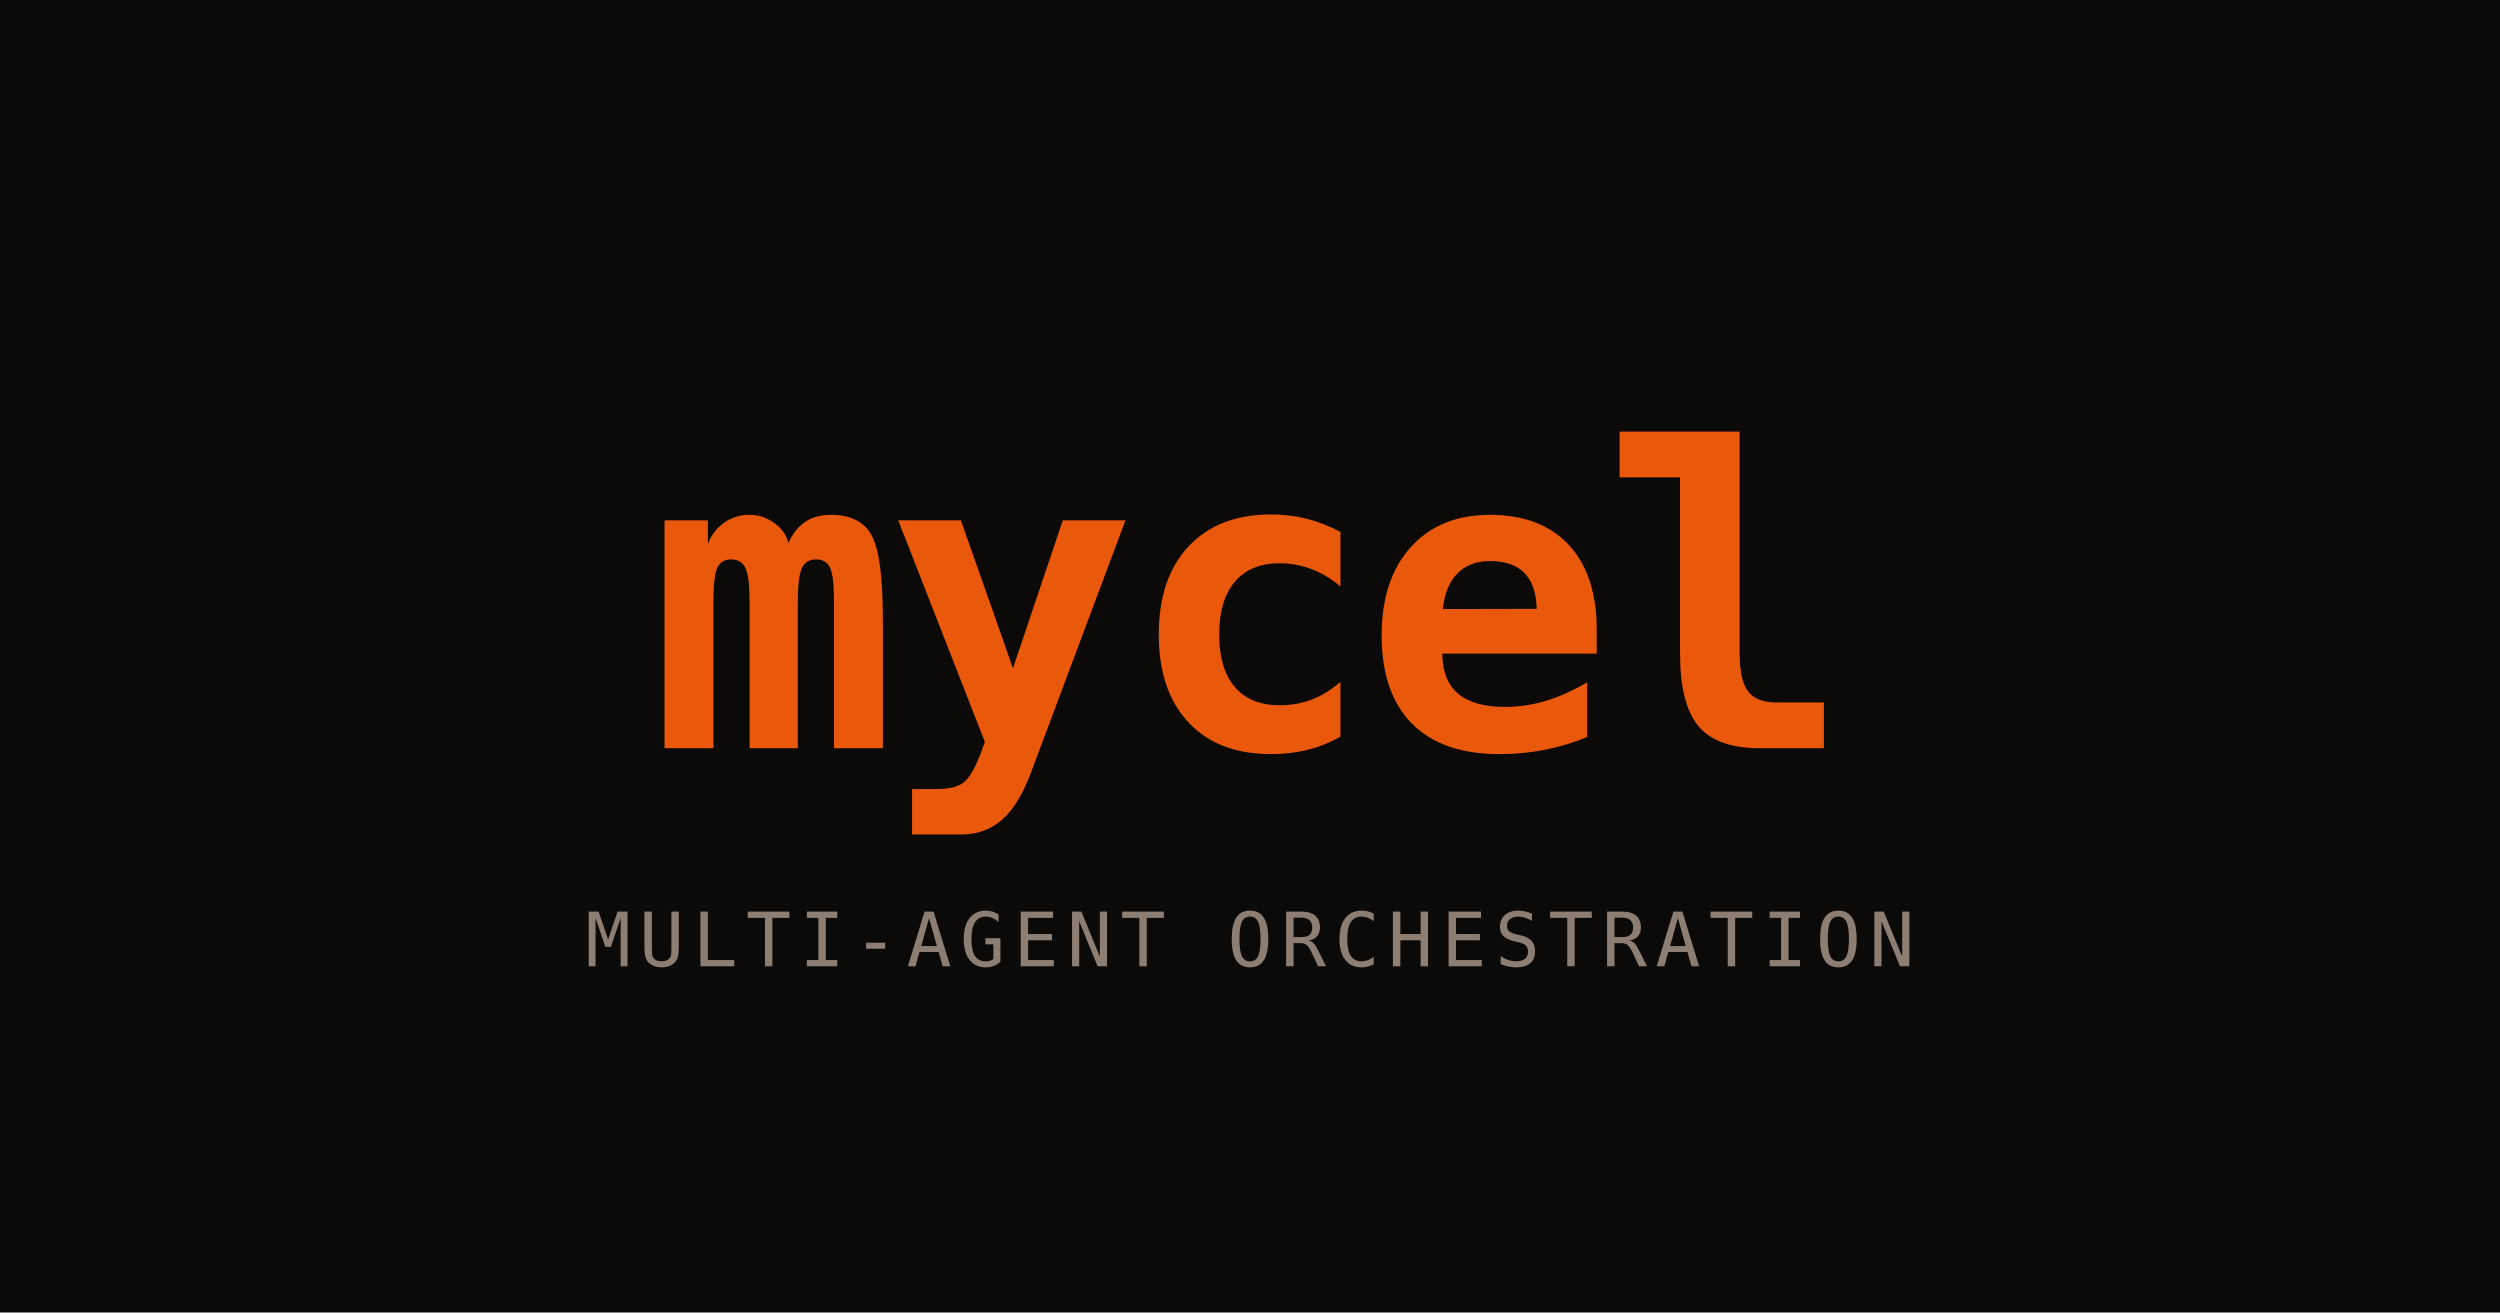
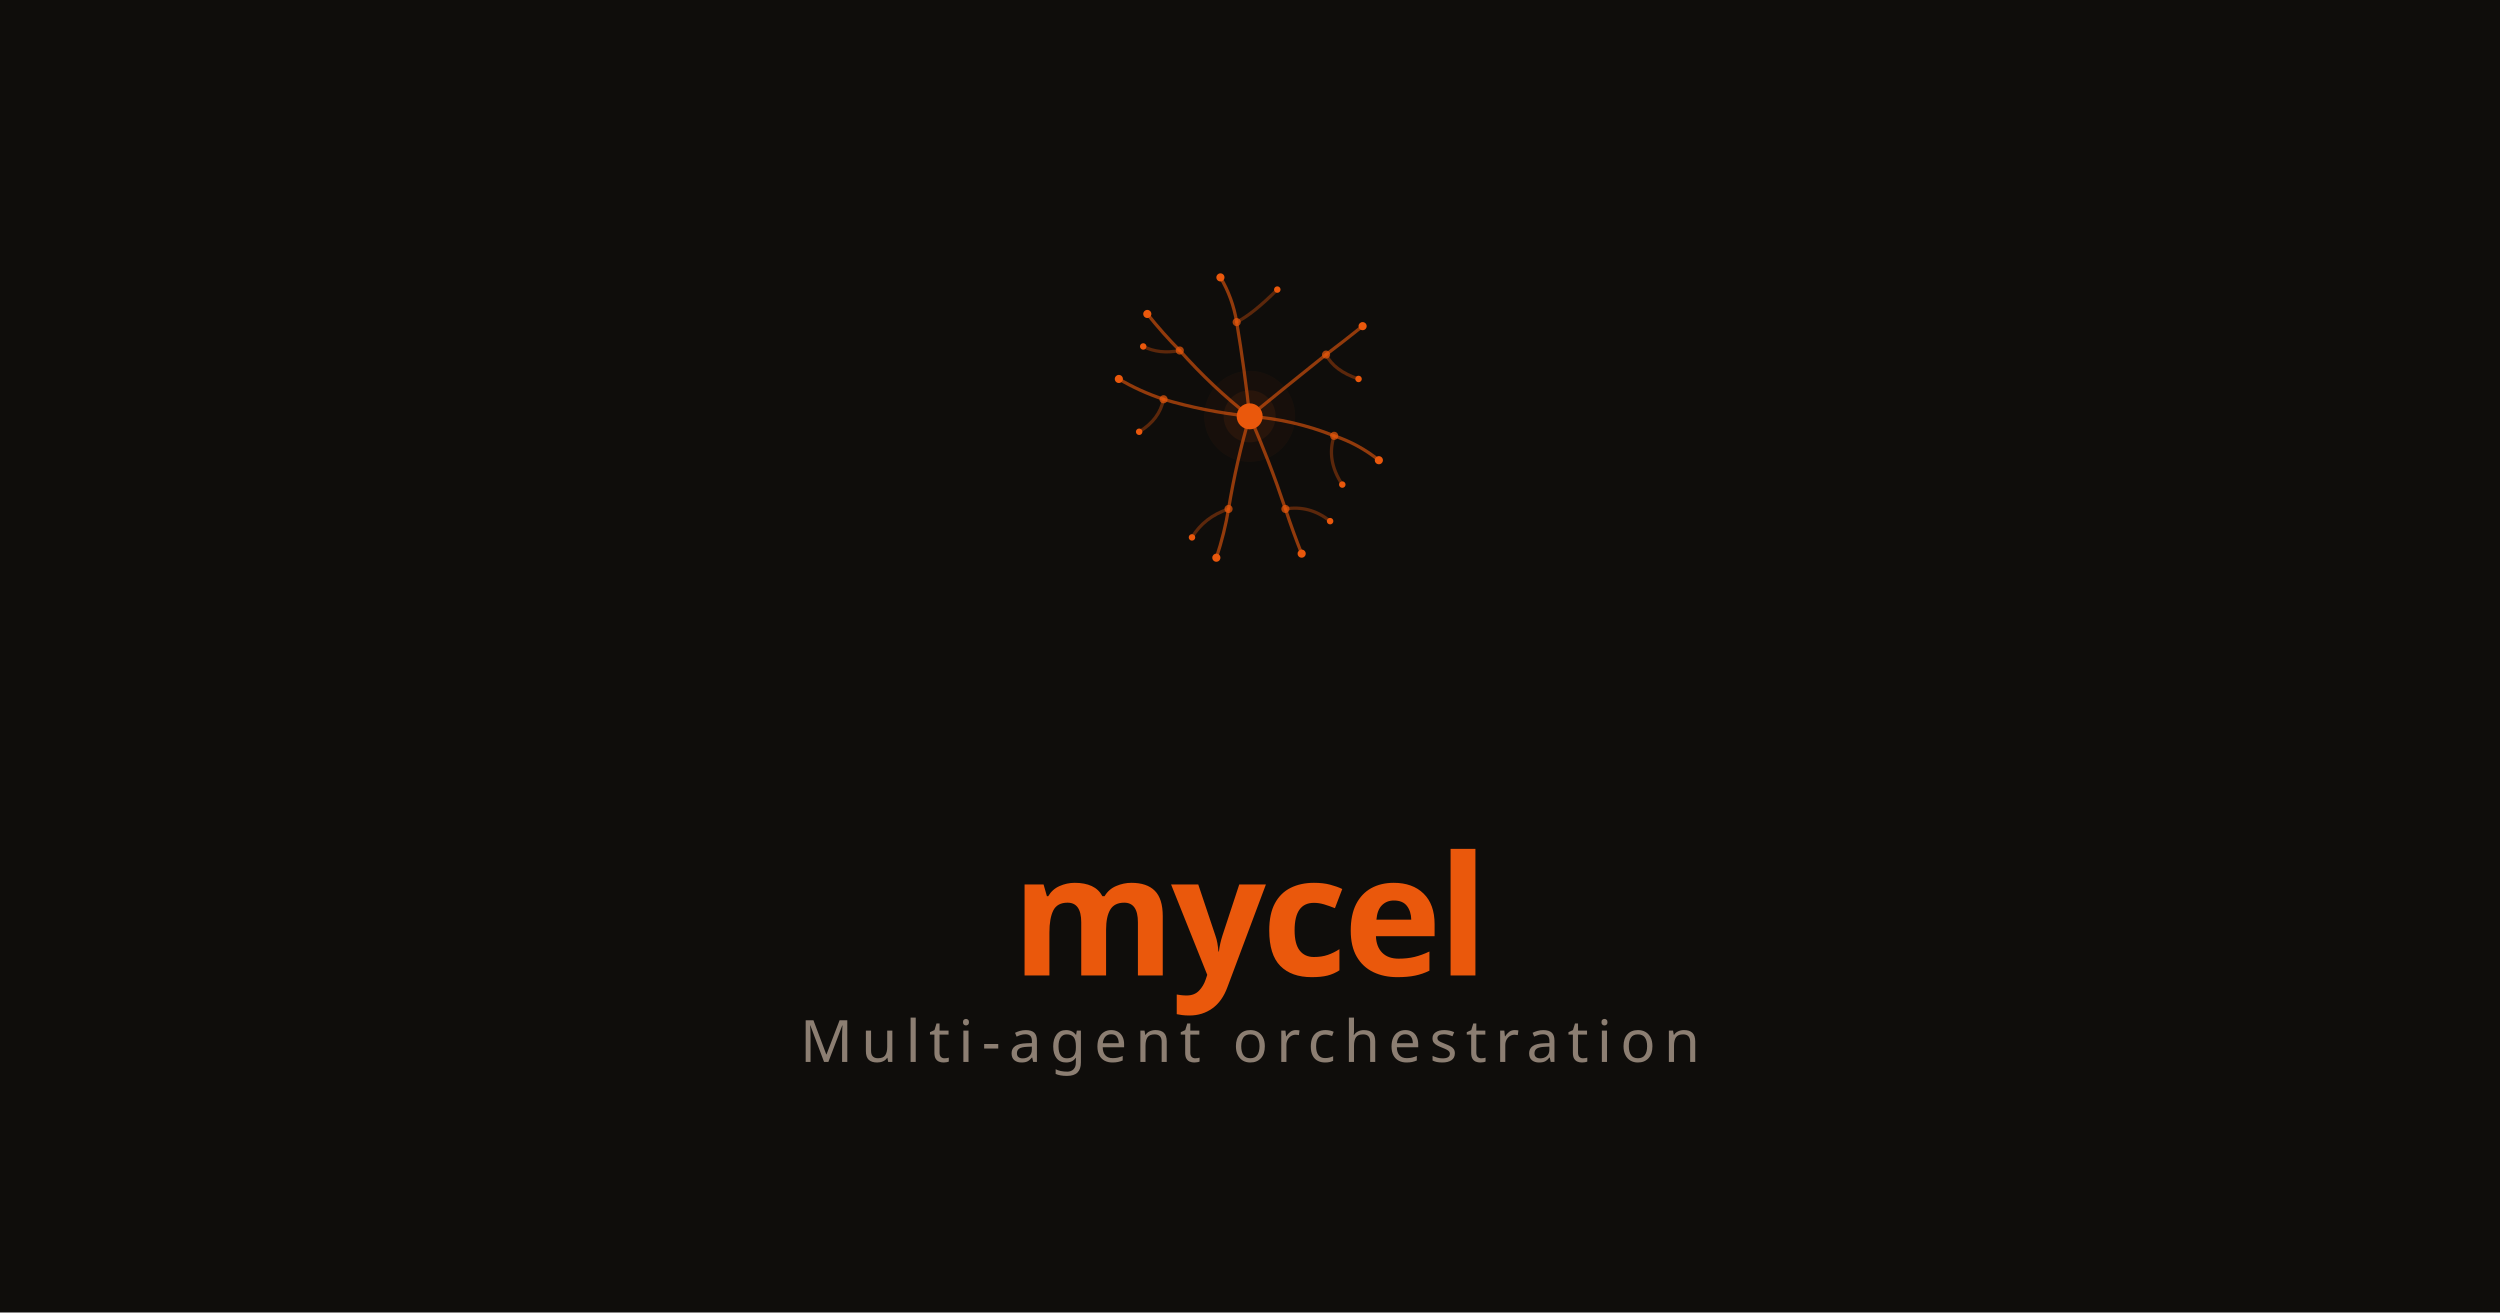
<svg xmlns="http://www.w3.org/2000/svg" viewBox="0 0 1200 630" fill="none">
-   <rect width="1200" height="630" fill="#0C0A08" />
-   <text x="50%" y="48%" dominant-baseline="middle" text-anchor="middle" font-family="monospace" font-weight="700" font-size="200" letter-spacing="-6" fill="#EA580C">mycel</text>
-   <text x="50%" y="72%" dominant-baseline="middle" text-anchor="middle" font-family="monospace" font-weight="400" font-size="36" letter-spacing="4" fill="#8C7E72">MULTI-AGENT ORCHESTRATION</text>
+   <rect width="1200" height="630" fill="#0f0d0b" />
+   <g transform="translate(500, 100) scale(0.39)">
+     <g stroke="#EA580C" stroke-width="4" stroke-linecap="round" fill="none">
+       <path d="M256 256 Q250 200 240 140 Q235 110 220 85" opacity="0.6" />
+       <path d="M240 140 Q260 130 290 100" opacity="0.35" />
+       <path d="M256 256 Q300 220 350 180 Q370 165 395 145" opacity="0.6" />
+       <path d="M350 180 Q360 200 390 210" opacity="0.35" />
+       <path d="M256 256 Q310 260 360 280 Q390 290 415 310" opacity="0.6" />
+       <path d="M360 280 Q350 310 370 340" opacity="0.35" />
+       <path d="M256 256 Q280 310 300 370 Q310 400 320 425" opacity="0.6" />
+       <path d="M300 370 Q330 365 355 385" opacity="0.35" />
+       <path d="M256 256 Q240 310 230 370 Q225 400 215 430" opacity="0.6" />
+       <path d="M230 370 Q200 380 185 405" opacity="0.35" />
+       <path d="M256 256 Q200 250 150 235 Q120 225 95 210" opacity="0.6" />
+       <path d="M150 235 Q145 260 120 275" opacity="0.35" />
+       <path d="M256 256 Q210 220 170 175 Q150 155 130 130" opacity="0.6" />
+       <path d="M170 175 Q145 180 125 170" opacity="0.35" />
+     </g>
+     <g fill="#EA580C">
+       <circle cx="220" cy="85" r="5" />
+       <circle cx="290" cy="100" r="4" />
+       <circle cx="395" cy="145" r="5" />
+       <circle cx="390" cy="210" r="4" />
+       <circle cx="415" cy="310" r="5" />
+       <circle cx="370" cy="340" r="4" />
+       <circle cx="320" cy="425" r="5" />
+       <circle cx="355" cy="385" r="4" />
+       <circle cx="215" cy="430" r="5" />
+       <circle cx="185" cy="405" r="4" />
+       <circle cx="95" cy="210" r="5" />
+       <circle cx="120" cy="275" r="4" />
+       <circle cx="130" cy="130" r="5" />
+       <circle cx="125" cy="170" r="4" />
+       <circle cx="240" cy="140" r="5" opacity="0.7" />
+       <circle cx="350" cy="180" r="5" opacity="0.7" />
+       <circle cx="360" cy="280" r="5" opacity="0.7" />
+       <circle cx="300" cy="370" r="5" opacity="0.7" />
+       <circle cx="230" cy="370" r="5" opacity="0.7" />
+       <circle cx="150" cy="235" r="5" opacity="0.7" />
+       <circle cx="170" cy="175" r="5" opacity="0.7" />
+     </g>
+     <circle cx="256" cy="256" r="16" fill="#EA580C" />
+     <circle cx="256" cy="256" r="32" fill="#EA580C" opacity="0.08" />
+     <circle cx="256" cy="256" r="56" fill="#EA580C" opacity="0.04" />
+   </g>
+   <text x="50%" y="440" dominant-baseline="middle" text-anchor="middle" font-family="'Space Grotesk', sans-serif" font-weight="700" font-size="80" letter-spacing="-2" fill="#EA580C">mycel</text>
+   <text x="50%" y="500" dominant-baseline="middle" text-anchor="middle" font-family="'Space Grotesk', sans-serif" font-weight="400" font-size="28" letter-spacing="4" fill="#8C7E72">Multi-agent orchestration</text>
</svg>
